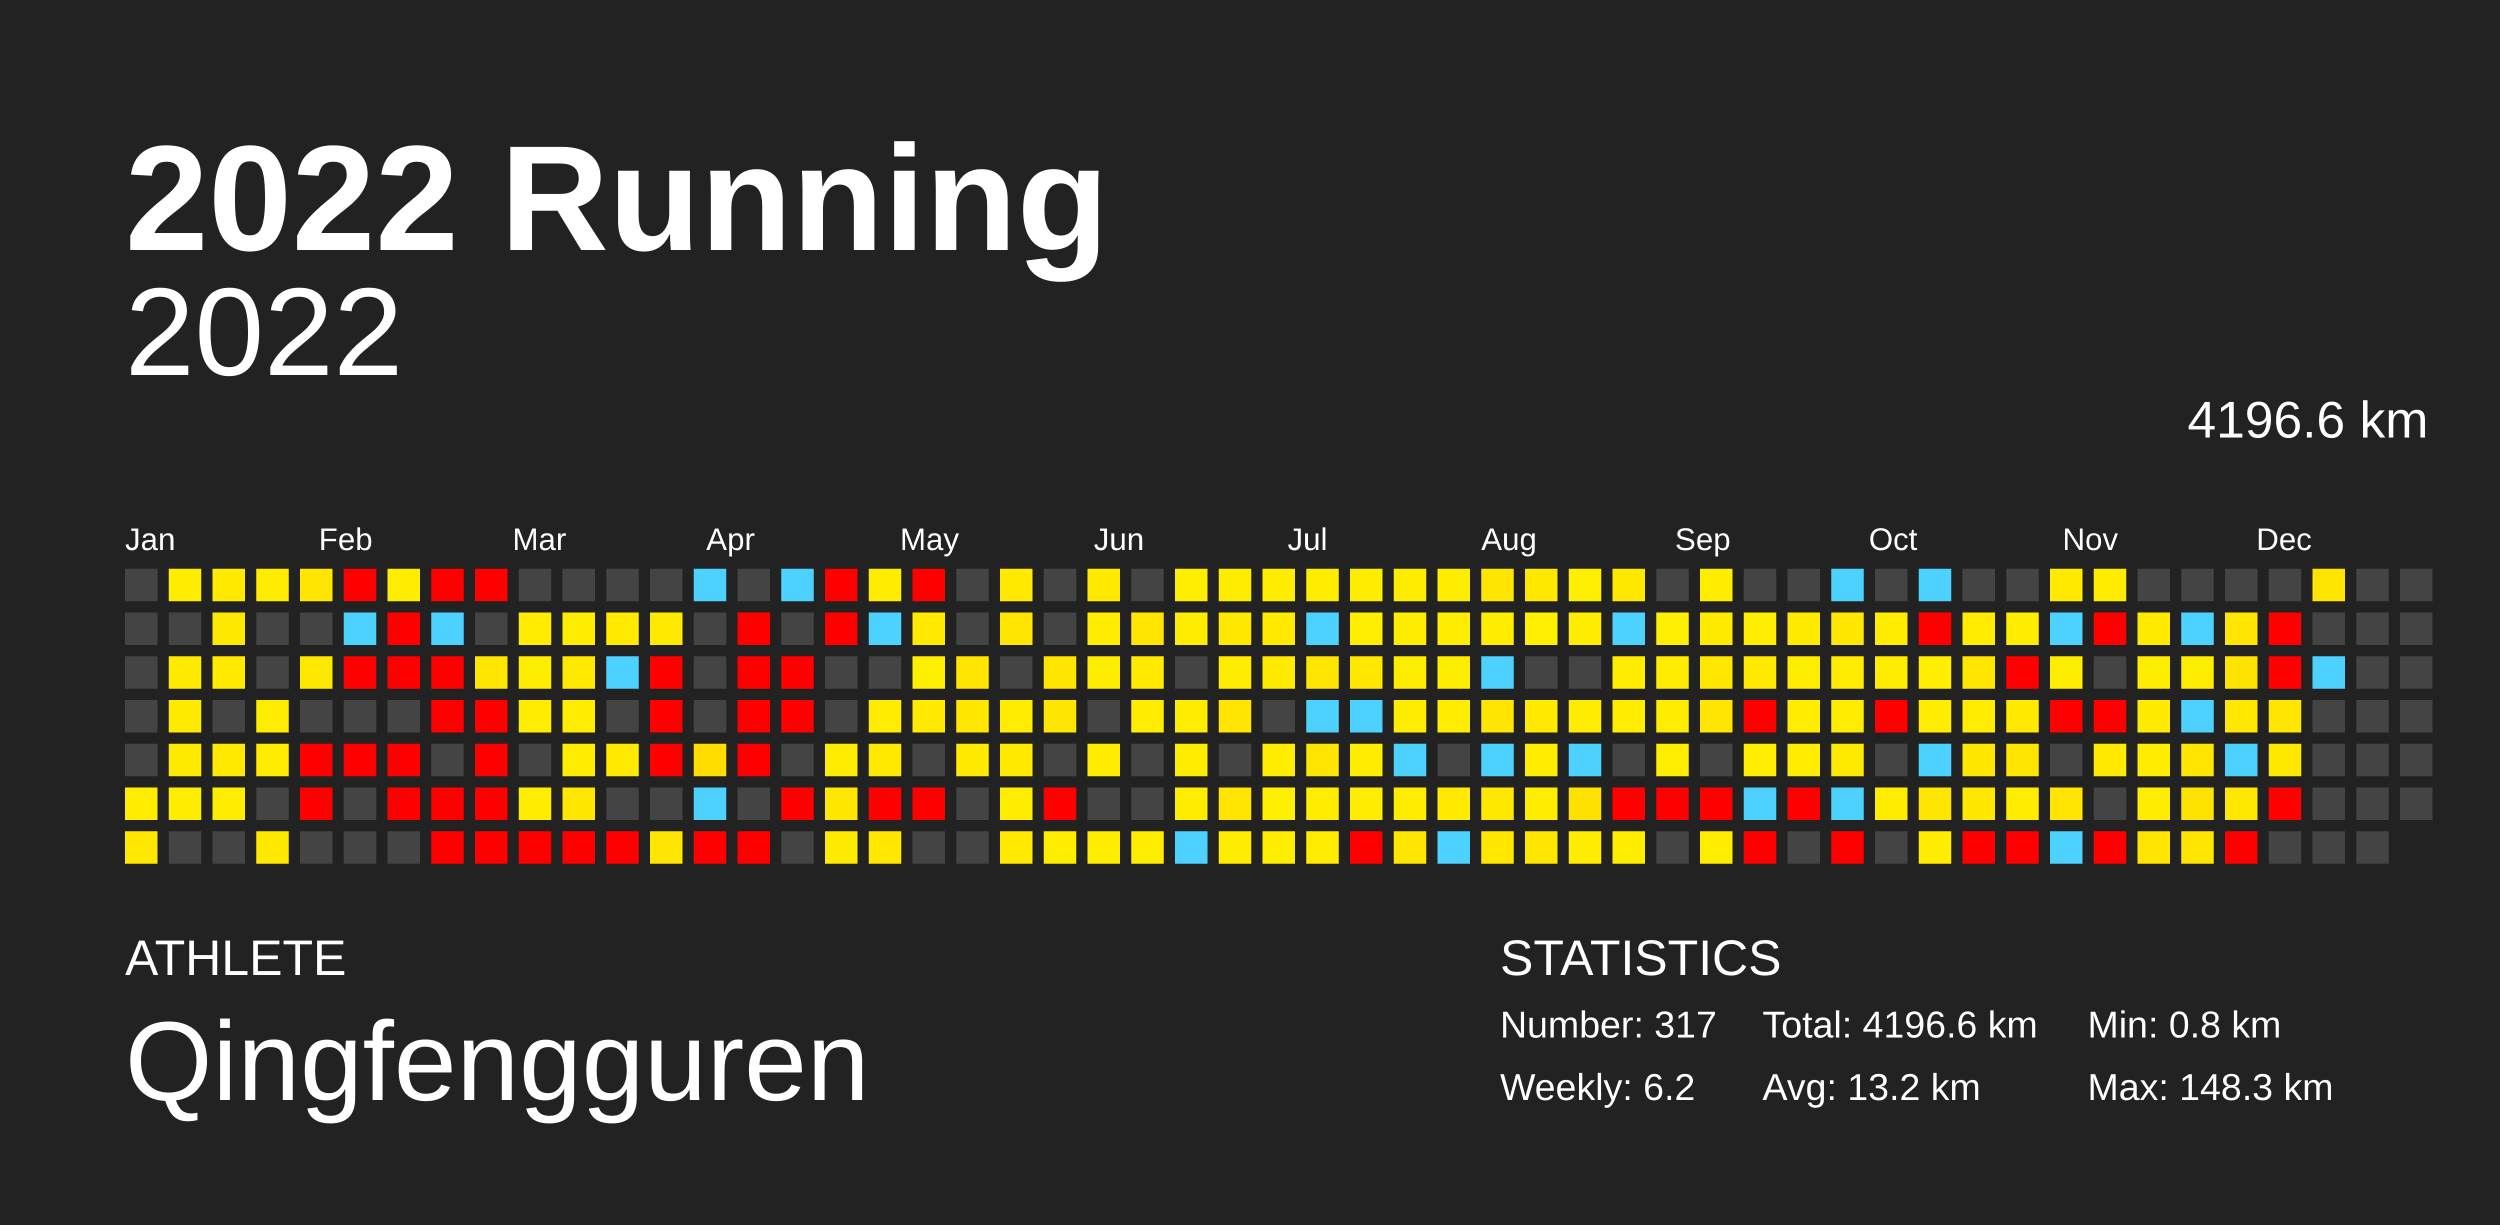
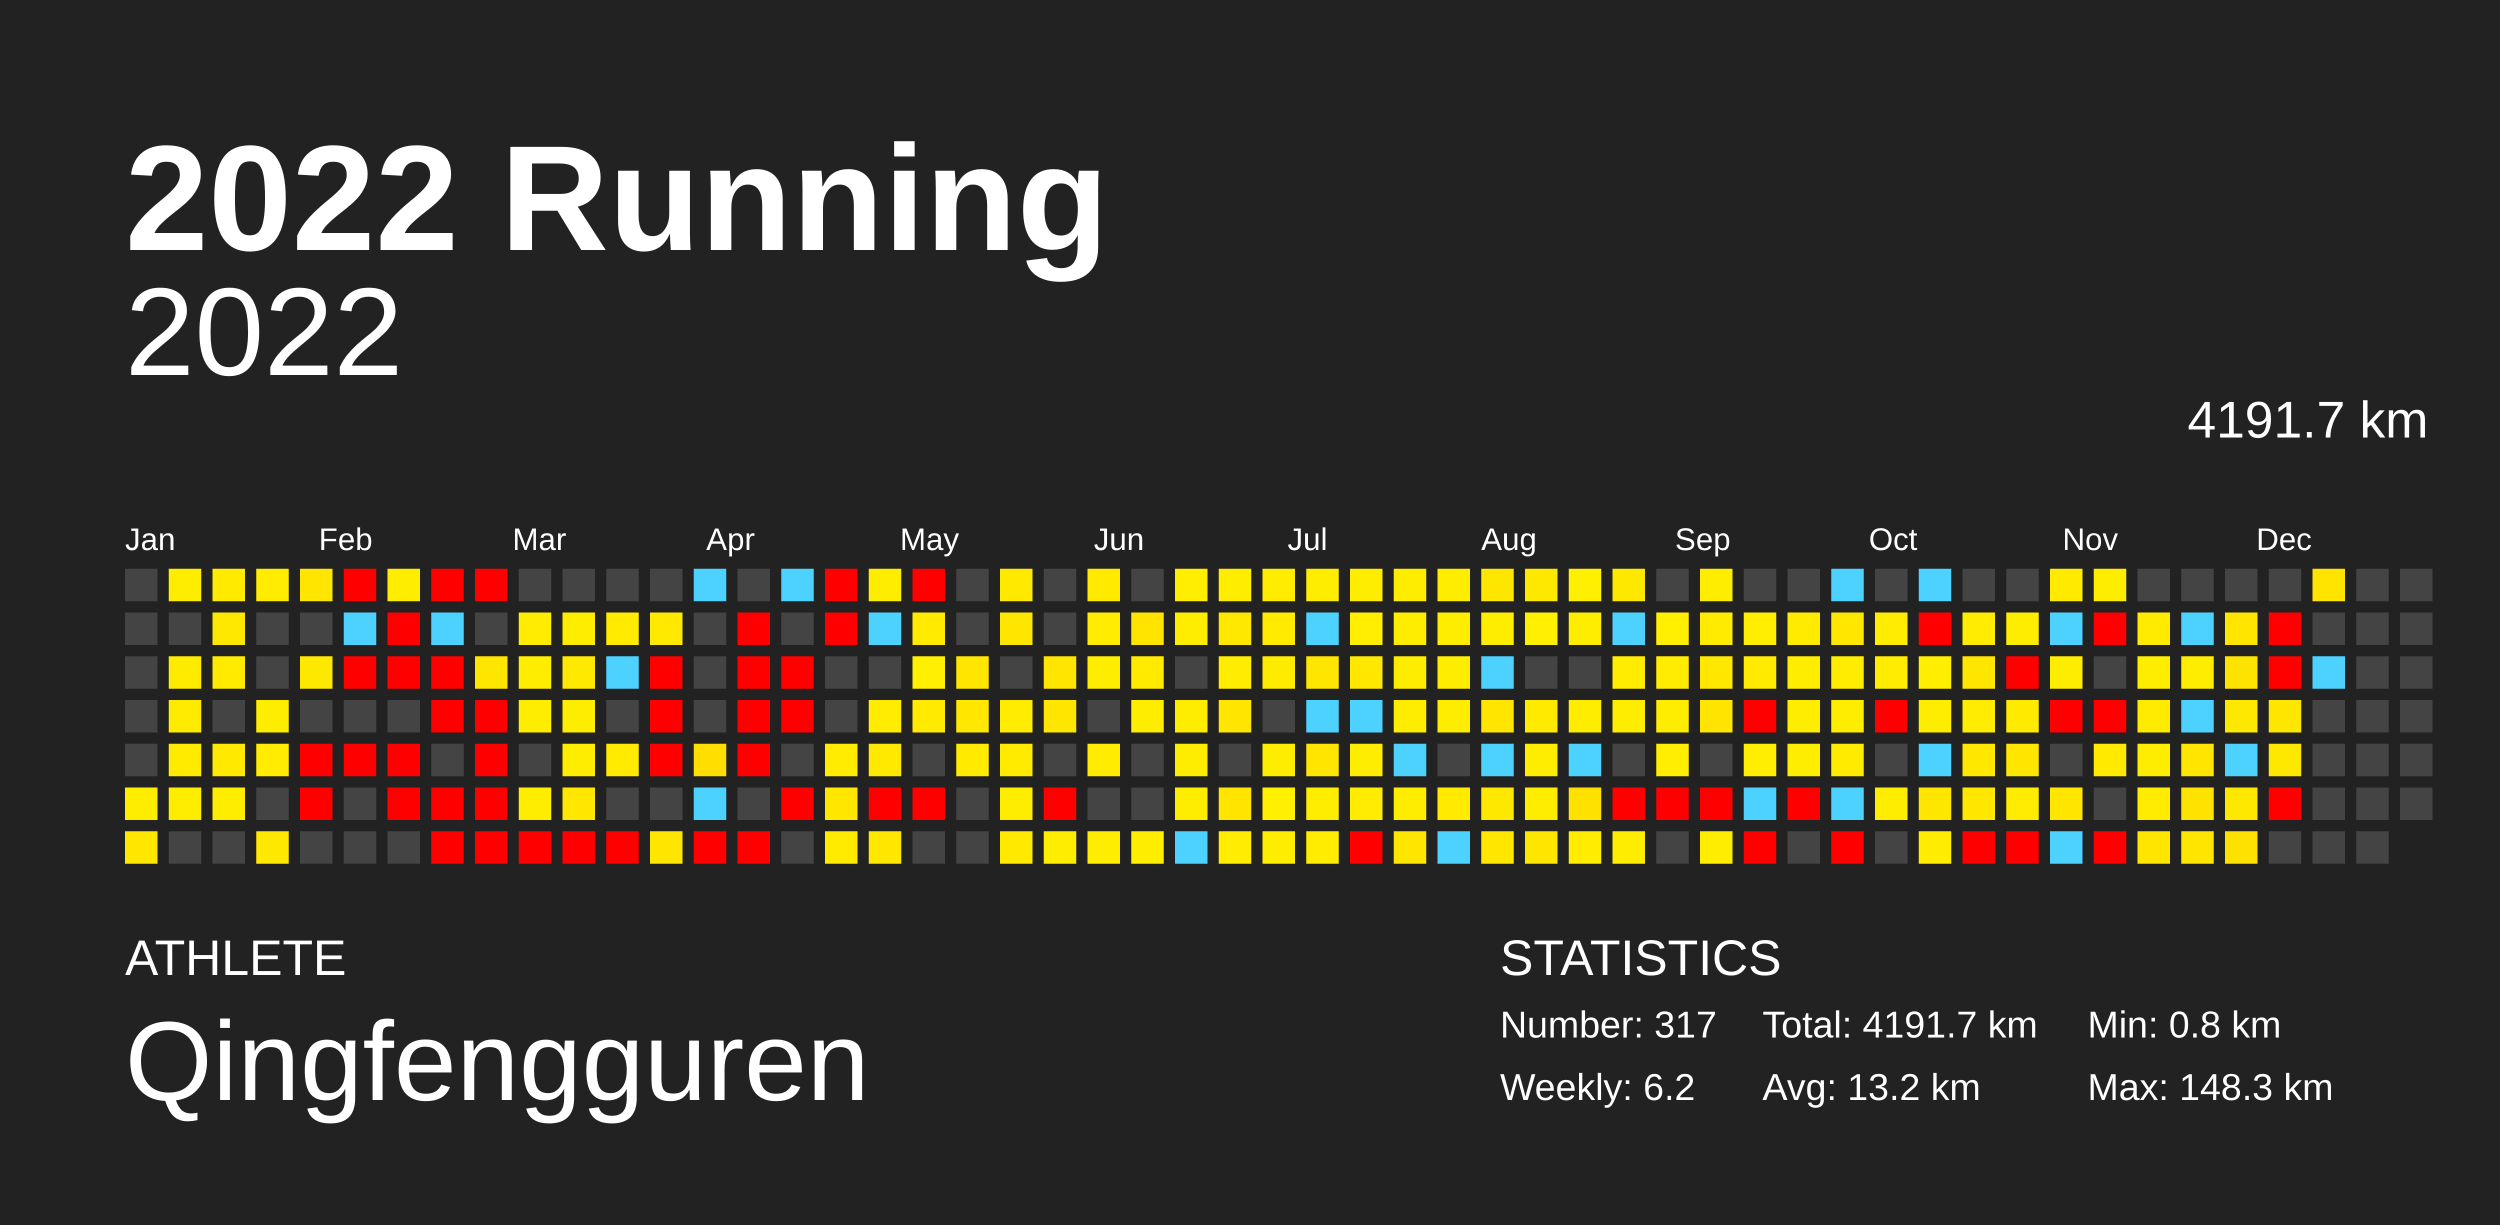
<svg xmlns="http://www.w3.org/2000/svg" baseProfile="full" height="98mm" version="1.1" viewBox="0,0,200,98" width="200mm">
  <defs />
  <rect fill="#222222" height="98" width="200" x="0" y="0" />
  <text fill="#FFFFFF" style="font-size:12px; font-family:Arial; font-weight:bold;" x="10" y="20">2022 Running</text>
  <text fill="#FFFFFF" style="font-size:4px; font-family:Arial" x="10" y="78">ATHLETE</text>
  <text fill="#FFFFFF" style="font-size:9px; font-family:Arial" x="10" y="88">Qingfengguren</text>
  <text fill="#FFFFFF" style="font-size:4px; font-family:Arial" x="120" y="78">STATISTICS</text>
  <text fill="#FFFFFF" style="font-size:3px; font-family:Arial" x="120" y="83">Number: 317</text>
  <text fill="#FFFFFF" style="font-size:3px; font-family:Arial" x="120" y="88">Weekly: 6.2</text>
-   <text fill="#FFFFFF" style="font-size:3px; font-family:Arial" x="141" y="83">Total: 4196.6 km</text>
+   <text fill="#FFFFFF" style="font-size:3px; font-family:Arial" x="141" y="83">Total: 4191.7 km</text>
  <text fill="#FFFFFF" style="font-size:3px; font-family:Arial" x="141" y="88">Avg: 13.2 km</text>
  <text fill="#FFFFFF" style="font-size:3px; font-family:Arial" x="167" y="83">Min: 0.8 km</text>
  <text fill="#FFFFFF" style="font-size:3px; font-family:Arial" x="167" y="88">Max: 148.3 km</text>
  <text alignment-baseline="hanging" fill="#FFFFFF" style="font-size:10.0px; font-family:Arial;" x="10" y="30">2022</text>
-   <text alignment-baseline="hanging" fill="#FFFFFF" style="font-size:4.125px; font-family:Arial;" x="175" y="35">4196.6 km</text>
+   <text alignment-baseline="hanging" fill="#FFFFFF" style="font-size:4.125px; font-family:Arial;" x="175" y="35">4191.7 km</text>
  <text fill="#FFFFFF" style="font-size:2.5px; font-family:Arial" x="10.0" y="44">Jan</text>
  <text fill="#FFFFFF" style="font-size:2.5px; font-family:Arial" x="25.5" y="44">Feb</text>
  <text fill="#FFFFFF" style="font-size:2.5px; font-family:Arial" x="41.0" y="44">Mar</text>
  <text fill="#FFFFFF" style="font-size:2.5px; font-family:Arial" x="56.5" y="44">Apr</text>
  <text fill="#FFFFFF" style="font-size:2.5px; font-family:Arial" x="72.0" y="44">May</text>
  <text fill="#FFFFFF" style="font-size:2.5px; font-family:Arial" x="87.5" y="44">Jun</text>
  <text fill="#FFFFFF" style="font-size:2.5px; font-family:Arial" x="103.0" y="44">Jul</text>
  <text fill="#FFFFFF" style="font-size:2.5px; font-family:Arial" x="118.5" y="44">Aug</text>
  <text fill="#FFFFFF" style="font-size:2.5px; font-family:Arial" x="134.0" y="44">Sep</text>
  <text fill="#FFFFFF" style="font-size:2.5px; font-family:Arial" x="149.5" y="44">Oct</text>
  <text fill="#FFFFFF" style="font-size:2.5px; font-family:Arial" x="165.0" y="44">Nov</text>
  <text fill="#FFFFFF" style="font-size:2.5px; font-family:Arial" x="180.5" y="44">Dec</text>
  <rect fill="#444444" height="2.6" width="2.6" x="10.0" y="45.5" />
  <rect fill="#444444" height="2.6" width="2.6" x="10.0" y="49.0" />
  <rect fill="#444444" height="2.6" width="2.6" x="10.0" y="52.5" />
  <rect fill="#444444" height="2.6" width="2.6" x="10.0" y="56.0" />
  <rect fill="#444444" height="2.6" width="2.6" x="10.0" y="59.5" />
  <rect fill="#ffed00" height="2.6" width="2.6" x="10.0" y="63.0" />
  <rect fill="#ffe700" height="2.6" width="2.6" x="10.0" y="66.5" />
  <rect fill="#ffed00" height="2.6" width="2.6" x="13.5" y="45.5" />
  <rect fill="#444444" height="2.6" width="2.6" x="13.5" y="49.0" />
  <rect fill="#ffeb00" height="2.6" width="2.6" x="13.5" y="52.5" />
  <rect fill="#ffeb00" height="2.6" width="2.6" x="13.5" y="56.0" />
  <rect fill="#ffeb00" height="2.6" width="2.6" x="13.5" y="59.5" />
  <rect fill="#ffed00" height="2.6" width="2.6" x="13.5" y="63.0" />
  <rect fill="#444444" height="2.6" width="2.6" x="13.5" y="66.5" />
  <rect fill="#ffea00" height="2.6" width="2.6" x="17.0" y="45.5" />
  <rect fill="#ffe800" height="2.6" width="2.6" x="17.0" y="49.0" />
  <rect fill="#ffea00" height="2.6" width="2.6" x="17.0" y="52.5" />
  <rect fill="#444444" height="2.6" width="2.6" x="17.0" y="56.0" />
  <rect fill="#ffe900" height="2.6" width="2.6" x="17.0" y="59.5" />
  <rect fill="#ffed00" height="2.6" width="2.6" x="17.0" y="63.0" />
  <rect fill="#444444" height="2.6" width="2.6" x="17.0" y="66.5" />
  <rect fill="#ffec00" height="2.6" width="2.6" x="20.5" y="45.5" />
  <rect fill="#444444" height="2.6" width="2.6" x="20.5" y="49.0" />
  <rect fill="#444444" height="2.6" width="2.6" x="20.5" y="52.5" />
  <rect fill="#ffed00" height="2.6" width="2.6" x="20.5" y="56.0" />
  <rect fill="#ffec00" height="2.6" width="2.6" x="20.5" y="59.5" />
  <rect fill="#444444" height="2.6" width="2.6" x="20.5" y="63.0" />
  <rect fill="#ffe800" height="2.6" width="2.6" x="20.5" y="66.5" />
  <rect fill="#ffe500" height="2.6" width="2.6" x="24.0" y="45.5" />
  <rect fill="#444444" height="2.6" width="2.6" x="24.0" y="49.0" />
  <rect fill="#ffe800" height="2.6" width="2.6" x="24.0" y="52.5" />
  <rect fill="#444444" height="2.6" width="2.6" x="24.0" y="56.0" />
  <rect fill="red" height="2.6" width="2.6" x="24.0" y="59.5" />
  <rect fill="red" height="2.6" width="2.6" x="24.0" y="63.0" />
  <rect fill="#444444" height="2.6" width="2.6" x="24.0" y="66.5" />
  <rect fill="red" height="2.6" width="2.6" x="27.5" y="45.5" />
  <rect fill="#4dd2ff" height="2.6" width="2.6" x="27.5" y="49.0" />
  <rect fill="red" height="2.6" width="2.6" x="27.5" y="52.5" />
  <rect fill="#444444" height="2.6" width="2.6" x="27.5" y="56.0" />
  <rect fill="red" height="2.6" width="2.6" x="27.5" y="59.5" />
  <rect fill="#444444" height="2.6" width="2.6" x="27.5" y="63.0" />
  <rect fill="#444444" height="2.6" width="2.6" x="27.5" y="66.5" />
  <rect fill="#ffed00" height="2.6" width="2.6" x="31.0" y="45.5" />
  <rect fill="red" height="2.6" width="2.6" x="31.0" y="49.0" />
  <rect fill="red" height="2.6" width="2.6" x="31.0" y="52.5" />
  <rect fill="#444444" height="2.6" width="2.6" x="31.0" y="56.0" />
  <rect fill="red" height="2.6" width="2.6" x="31.0" y="59.5" />
  <rect fill="red" height="2.6" width="2.6" x="31.0" y="63.0" />
  <rect fill="#444444" height="2.6" width="2.6" x="31.0" y="66.5" />
  <rect fill="red" height="2.6" width="2.6" x="34.5" y="45.5" />
  <rect fill="#4dd2ff" height="2.6" width="2.6" x="34.5" y="49.0" />
  <rect fill="red" height="2.6" width="2.6" x="34.5" y="52.5" />
  <rect fill="red" height="2.6" width="2.6" x="34.5" y="56.0" />
  <rect fill="#444444" height="2.6" width="2.6" x="34.5" y="59.5" />
  <rect fill="red" height="2.6" width="2.6" x="34.5" y="63.0" />
  <rect fill="red" height="2.6" width="2.6" x="34.5" y="66.5" />
  <rect fill="red" height="2.6" width="2.6" x="38.0" y="45.5" />
  <rect fill="#444444" height="2.6" width="2.6" x="38.0" y="49.0" />
  <rect fill="#ffe600" height="2.6" width="2.6" x="38.0" y="52.5" />
  <rect fill="red" height="2.6" width="2.6" x="38.0" y="56.0" />
  <rect fill="red" height="2.6" width="2.6" x="38.0" y="59.5" />
  <rect fill="red" height="2.6" width="2.6" x="38.0" y="63.0" />
  <rect fill="red" height="2.6" width="2.6" x="38.0" y="66.5" />
  <rect fill="#444444" height="2.6" width="2.6" x="41.5" y="45.5" />
  <rect fill="#ffec00" height="2.6" width="2.6" x="41.5" y="49.0" />
  <rect fill="#ffed00" height="2.6" width="2.6" x="41.5" y="52.5" />
  <rect fill="#ffed00" height="2.6" width="2.6" x="41.5" y="56.0" />
  <rect fill="#444444" height="2.6" width="2.6" x="41.5" y="59.5" />
  <rect fill="#ffed00" height="2.6" width="2.6" x="41.5" y="63.0" />
  <rect fill="red" height="2.6" width="2.6" x="41.5" y="66.5" />
  <rect fill="#444444" height="2.6" width="2.6" x="45.0" y="45.5" />
  <rect fill="#ffed00" height="2.6" width="2.6" x="45.0" y="49.0" />
  <rect fill="#ffe900" height="2.6" width="2.6" x="45.0" y="52.5" />
  <rect fill="#ffed00" height="2.6" width="2.6" x="45.0" y="56.0" />
  <rect fill="#ffed00" height="2.6" width="2.6" x="45.0" y="59.5" />
  <rect fill="#ffe700" height="2.6" width="2.6" x="45.0" y="63.0" />
  <rect fill="red" height="2.6" width="2.6" x="45.0" y="66.5" />
  <rect fill="#444444" height="2.6" width="2.6" x="48.5" y="45.5" />
  <rect fill="#ffea00" height="2.6" width="2.6" x="48.5" y="49.0" />
  <rect fill="#4dd2ff" height="2.6" width="2.6" x="48.5" y="52.5" />
  <rect fill="#444444" height="2.6" width="2.6" x="48.5" y="56.0" />
  <rect fill="#ffea00" height="2.6" width="2.6" x="48.5" y="59.5" />
  <rect fill="#444444" height="2.6" width="2.6" x="48.5" y="63.0" />
  <rect fill="red" height="2.6" width="2.6" x="48.5" y="66.5" />
  <rect fill="#444444" height="2.6" width="2.6" x="52.0" y="45.5" />
  <rect fill="#ffe900" height="2.6" width="2.6" x="52.0" y="49.0" />
  <rect fill="red" height="2.6" width="2.6" x="52.0" y="52.5" />
  <rect fill="red" height="2.6" width="2.6" x="52.0" y="56.0" />
  <rect fill="red" height="2.6" width="2.6" x="52.0" y="59.5" />
  <rect fill="#444444" height="2.6" width="2.6" x="52.0" y="63.0" />
  <rect fill="#ffe600" height="2.6" width="2.6" x="52.0" y="66.5" />
  <rect fill="#4dd2ff" height="2.6" width="2.6" x="55.5" y="45.5" />
  <rect fill="#444444" height="2.6" width="2.6" x="55.5" y="49.0" />
  <rect fill="#444444" height="2.6" width="2.6" x="55.5" y="52.5" />
  <rect fill="#444444" height="2.6" width="2.6" x="55.5" y="56.0" />
  <rect fill="#ffde00" height="2.6" width="2.6" x="55.5" y="59.5" />
  <rect fill="#4dd2ff" height="2.6" width="2.6" x="55.5" y="63.0" />
  <rect fill="red" height="2.6" width="2.6" x="55.5" y="66.5" />
  <rect fill="#444444" height="2.6" width="2.6" x="59.0" y="45.5" />
  <rect fill="red" height="2.6" width="2.6" x="59.0" y="49.0" />
  <rect fill="red" height="2.6" width="2.6" x="59.0" y="52.5" />
  <rect fill="red" height="2.6" width="2.6" x="59.0" y="56.0" />
  <rect fill="red" height="2.6" width="2.6" x="59.0" y="59.5" />
  <rect fill="#444444" height="2.6" width="2.6" x="59.0" y="63.0" />
  <rect fill="red" height="2.6" width="2.6" x="59.0" y="66.5" />
  <rect fill="#4dd2ff" height="2.6" width="2.6" x="62.5" y="45.5" />
  <rect fill="#444444" height="2.6" width="2.6" x="62.5" y="49.0" />
  <rect fill="red" height="2.6" width="2.6" x="62.5" y="52.5" />
  <rect fill="red" height="2.6" width="2.6" x="62.5" y="56.0" />
  <rect fill="#444444" height="2.6" width="2.6" x="62.5" y="59.5" />
  <rect fill="red" height="2.6" width="2.6" x="62.5" y="63.0" />
  <rect fill="#444444" height="2.6" width="2.6" x="62.5" y="66.5" />
  <rect fill="red" height="2.6" width="2.6" x="66.0" y="45.5" />
  <rect fill="red" height="2.6" width="2.6" x="66.0" y="49.0" />
  <rect fill="#444444" height="2.6" width="2.6" x="66.0" y="52.5" />
  <rect fill="#444444" height="2.6" width="2.6" x="66.0" y="56.0" />
  <rect fill="#ffec00" height="2.6" width="2.6" x="66.0" y="59.5" />
  <rect fill="#ffe700" height="2.6" width="2.6" x="66.0" y="63.0" />
  <rect fill="#ffeb00" height="2.6" width="2.6" x="66.0" y="66.5" />
  <rect fill="#ffed00" height="2.6" width="2.6" x="69.5" y="45.5" />
  <rect fill="#4dd2ff" height="2.6" width="2.6" x="69.5" y="49.0" />
  <rect fill="#444444" height="2.6" width="2.6" x="69.5" y="52.5" />
  <rect fill="#ffec00" height="2.6" width="2.6" x="69.5" y="56.0" />
  <rect fill="#ffe900" height="2.6" width="2.6" x="69.5" y="59.5" />
  <rect fill="red" height="2.6" width="2.6" x="69.5" y="63.0" />
  <rect fill="#ffe700" height="2.6" width="2.6" x="69.5" y="66.5" />
  <rect fill="red" height="2.6" width="2.6" x="73.0" y="45.5" />
  <rect fill="#ffea00" height="2.6" width="2.6" x="73.0" y="49.0" />
  <rect fill="#ffef00" height="2.6" width="2.6" x="73.0" y="52.5" />
  <rect fill="#ffea00" height="2.6" width="2.6" x="73.0" y="56.0" />
  <rect fill="#444444" height="2.6" width="2.6" x="73.0" y="59.5" />
  <rect fill="red" height="2.6" width="2.6" x="73.0" y="63.0" />
  <rect fill="#444444" height="2.6" width="2.6" x="73.0" y="66.5" />
  <rect fill="#444444" height="2.6" width="2.6" x="76.5" y="45.5" />
  <rect fill="#444444" height="2.6" width="2.6" x="76.5" y="49.0" />
  <rect fill="#ffe500" height="2.6" width="2.6" x="76.5" y="52.5" />
  <rect fill="#ffe700" height="2.6" width="2.6" x="76.5" y="56.0" />
  <rect fill="#ffea00" height="2.6" width="2.6" x="76.5" y="59.5" />
  <rect fill="#444444" height="2.6" width="2.6" x="76.5" y="63.0" />
  <rect fill="#444444" height="2.6" width="2.6" x="76.5" y="66.5" />
  <rect fill="#ffe900" height="2.6" width="2.6" x="80.0" y="45.5" />
  <rect fill="#ffe600" height="2.6" width="2.6" x="80.0" y="49.0" />
  <rect fill="#444444" height="2.6" width="2.6" x="80.0" y="52.5" />
  <rect fill="#ffec00" height="2.6" width="2.6" x="80.0" y="56.0" />
  <rect fill="#ffea00" height="2.6" width="2.6" x="80.0" y="59.5" />
  <rect fill="#ffed00" height="2.6" width="2.6" x="80.0" y="63.0" />
  <rect fill="#ffe900" height="2.6" width="2.6" x="80.0" y="66.5" />
  <rect fill="#444444" height="2.6" width="2.6" x="83.5" y="45.5" />
  <rect fill="#444444" height="2.6" width="2.6" x="83.5" y="49.0" />
  <rect fill="#ffe500" height="2.6" width="2.6" x="83.5" y="52.5" />
  <rect fill="#ffe600" height="2.6" width="2.6" x="83.5" y="56.0" />
  <rect fill="#444444" height="2.6" width="2.6" x="83.5" y="59.5" />
  <rect fill="red" height="2.6" width="2.6" x="83.5" y="63.0" />
  <rect fill="#ffed00" height="2.6" width="2.6" x="83.5" y="66.5" />
  <rect fill="#ffea00" height="2.6" width="2.6" x="87.0" y="45.5" />
  <rect fill="#ffec00" height="2.6" width="2.6" x="87.0" y="49.0" />
  <rect fill="#ffed00" height="2.6" width="2.6" x="87.0" y="52.5" />
  <rect fill="#444444" height="2.6" width="2.6" x="87.0" y="56.0" />
  <rect fill="#ffec00" height="2.6" width="2.6" x="87.0" y="59.5" />
  <rect fill="#444444" height="2.6" width="2.6" x="87.0" y="63.0" />
  <rect fill="#ffed00" height="2.6" width="2.6" x="87.0" y="66.5" />
  <rect fill="#444444" height="2.6" width="2.6" x="90.5" y="45.5" />
  <rect fill="#ffe400" height="2.6" width="2.6" x="90.5" y="49.0" />
  <rect fill="#ffea00" height="2.6" width="2.6" x="90.5" y="52.5" />
  <rect fill="#ffed00" height="2.6" width="2.6" x="90.5" y="56.0" />
  <rect fill="#444444" height="2.6" width="2.6" x="90.5" y="59.5" />
  <rect fill="#444444" height="2.6" width="2.6" x="90.5" y="63.0" />
  <rect fill="#ffed00" height="2.6" width="2.6" x="90.5" y="66.5" />
  <rect fill="#ffee00" height="2.6" width="2.6" x="94.0" y="45.5" />
  <rect fill="#ffed00" height="2.6" width="2.6" x="94.0" y="49.0" />
  <rect fill="#444444" height="2.6" width="2.6" x="94.0" y="52.5" />
  <rect fill="#ffed00" height="2.6" width="2.6" x="94.0" y="56.0" />
  <rect fill="#ffed00" height="2.6" width="2.6" x="94.0" y="59.5" />
  <rect fill="#ffed00" height="2.6" width="2.6" x="94.0" y="63.0" />
  <rect fill="#4dd2ff" height="2.6" width="2.6" x="94.0" y="66.5" />
  <rect fill="#ffed00" height="2.6" width="2.6" x="97.5" y="45.5" />
  <rect fill="#ffe800" height="2.6" width="2.6" x="97.5" y="49.0" />
  <rect fill="#ffec00" height="2.6" width="2.6" x="97.5" y="52.5" />
  <rect fill="#ffe500" height="2.6" width="2.6" x="97.5" y="56.0" />
  <rect fill="#444444" height="2.6" width="2.6" x="97.5" y="59.5" />
  <rect fill="#ffe400" height="2.6" width="2.6" x="97.5" y="63.0" />
  <rect fill="#ffec00" height="2.6" width="2.6" x="97.5" y="66.5" />
  <rect fill="#ffec00" height="2.6" width="2.6" x="101.0" y="45.5" />
  <rect fill="#ffea00" height="2.6" width="2.6" x="101.0" y="49.0" />
  <rect fill="#ffeb00" height="2.6" width="2.6" x="101.0" y="52.5" />
  <rect fill="#444444" height="2.6" width="2.6" x="101.0" y="56.0" />
  <rect fill="#ffed00" height="2.6" width="2.6" x="101.0" y="59.5" />
  <rect fill="#ffef00" height="2.6" width="2.6" x="101.0" y="63.0" />
  <rect fill="#ffed00" height="2.6" width="2.6" x="101.0" y="66.5" />
  <rect fill="#ffed00" height="2.6" width="2.6" x="104.5" y="45.5" />
  <rect fill="#4dd2ff" height="2.6" width="2.6" x="104.5" y="49.0" />
  <rect fill="#ffe600" height="2.6" width="2.6" x="104.5" y="52.5" />
  <rect fill="#4dd2ff" height="2.6" width="2.6" x="104.5" y="56.0" />
  <rect fill="#ffe500" height="2.6" width="2.6" x="104.5" y="59.5" />
  <rect fill="#ffed00" height="2.6" width="2.6" x="104.5" y="63.0" />
  <rect fill="#ffec00" height="2.6" width="2.6" x="104.5" y="66.5" />
  <rect fill="#ffed00" height="2.6" width="2.6" x="108.0" y="45.5" />
  <rect fill="#ffee00" height="2.6" width="2.6" x="108.0" y="49.0" />
  <rect fill="#ffe700" height="2.6" width="2.6" x="108.0" y="52.5" />
  <rect fill="#4dd2ff" height="2.6" width="2.6" x="108.0" y="56.0" />
  <rect fill="#ffed00" height="2.6" width="2.6" x="108.0" y="59.5" />
  <rect fill="#ffec00" height="2.6" width="2.6" x="108.0" y="63.0" />
  <rect fill="red" height="2.6" width="2.6" x="108.0" y="66.5" />
  <rect fill="#ffed00" height="2.6" width="2.6" x="111.5" y="45.5" />
  <rect fill="#ffed00" height="2.6" width="2.6" x="111.5" y="49.0" />
  <rect fill="#ffed00" height="2.6" width="2.6" x="111.5" y="52.5" />
  <rect fill="#ffed00" height="2.6" width="2.6" x="111.5" y="56.0" />
  <rect fill="#4dd2ff" height="2.6" width="2.6" x="111.5" y="59.5" />
  <rect fill="#ffed00" height="2.6" width="2.6" x="111.5" y="63.0" />
  <rect fill="#ffe600" height="2.6" width="2.6" x="111.5" y="66.5" />
  <rect fill="#ffed00" height="2.6" width="2.6" x="115.0" y="45.5" />
  <rect fill="#ffed00" height="2.6" width="2.6" x="115.0" y="49.0" />
  <rect fill="#ffed00" height="2.6" width="2.6" x="115.0" y="52.5" />
  <rect fill="#ffed00" height="2.6" width="2.6" x="115.0" y="56.0" />
  <rect fill="#444444" height="2.6" width="2.6" x="115.0" y="59.5" />
  <rect fill="#ffea00" height="2.6" width="2.6" x="115.0" y="63.0" />
  <rect fill="#4dd2ff" height="2.6" width="2.6" x="115.0" y="66.5" />
  <rect fill="#ffe600" height="2.6" width="2.6" x="118.5" y="45.5" />
  <rect fill="#ffed00" height="2.6" width="2.6" x="118.5" y="49.0" />
  <rect fill="#4dd2ff" height="2.6" width="2.6" x="118.5" y="52.5" />
  <rect fill="#ffe500" height="2.6" width="2.6" x="118.5" y="56.0" />
  <rect fill="#4dd2ff" height="2.6" width="2.6" x="118.5" y="59.5" />
  <rect fill="#ffe800" height="2.6" width="2.6" x="118.5" y="63.0" />
  <rect fill="#ffe700" height="2.6" width="2.6" x="118.5" y="66.5" />
  <rect fill="#ffe800" height="2.6" width="2.6" x="122.0" y="45.5" />
  <rect fill="#ffef00" height="2.6" width="2.6" x="122.0" y="49.0" />
  <rect fill="#444444" height="2.6" width="2.6" x="122.0" y="52.5" />
  <rect fill="#ffea00" height="2.6" width="2.6" x="122.0" y="56.0" />
  <rect fill="#ffed00" height="2.6" width="2.6" x="122.0" y="59.5" />
  <rect fill="#ffed00" height="2.6" width="2.6" x="122.0" y="63.0" />
  <rect fill="#ffe600" height="2.6" width="2.6" x="122.0" y="66.5" />
  <rect fill="#ffef00" height="2.6" width="2.6" x="125.5" y="45.5" />
  <rect fill="#ffed00" height="2.6" width="2.6" x="125.5" y="49.0" />
  <rect fill="#444444" height="2.6" width="2.6" x="125.5" y="52.5" />
  <rect fill="#ffed00" height="2.6" width="2.6" x="125.5" y="56.0" />
  <rect fill="#4dd2ff" height="2.6" width="2.6" x="125.5" y="59.5" />
  <rect fill="#ffe100" height="2.6" width="2.6" x="125.5" y="63.0" />
  <rect fill="#ffec00" height="2.6" width="2.6" x="125.5" y="66.5" />
  <rect fill="#ffe800" height="2.6" width="2.6" x="129.0" y="45.5" />
  <rect fill="#4dd2ff" height="2.6" width="2.6" x="129.0" y="49.0" />
  <rect fill="#ffec00" height="2.6" width="2.6" x="129.0" y="52.5" />
  <rect fill="#ffed00" height="2.6" width="2.6" x="129.0" y="56.0" />
  <rect fill="#444444" height="2.6" width="2.6" x="129.0" y="59.5" />
  <rect fill="red" height="2.6" width="2.6" x="129.0" y="63.0" />
  <rect fill="#ffed00" height="2.6" width="2.6" x="129.0" y="66.5" />
  <rect fill="#444444" height="2.6" width="2.6" x="132.5" y="45.5" />
  <rect fill="#ffef00" height="2.6" width="2.6" x="132.5" y="49.0" />
  <rect fill="#ffec00" height="2.6" width="2.6" x="132.5" y="52.5" />
  <rect fill="#ffed00" height="2.6" width="2.6" x="132.5" y="56.0" />
  <rect fill="#ffee00" height="2.6" width="2.6" x="132.5" y="59.5" />
  <rect fill="red" height="2.6" width="2.6" x="132.5" y="63.0" />
  <rect fill="#444444" height="2.6" width="2.6" x="132.5" y="66.5" />
  <rect fill="#ffed00" height="2.6" width="2.6" x="136.0" y="45.5" />
  <rect fill="#ffeb00" height="2.6" width="2.6" x="136.0" y="49.0" />
  <rect fill="#ffe700" height="2.6" width="2.6" x="136.0" y="52.5" />
  <rect fill="#ffe400" height="2.6" width="2.6" x="136.0" y="56.0" />
  <rect fill="#444444" height="2.6" width="2.6" x="136.0" y="59.5" />
  <rect fill="red" height="2.6" width="2.6" x="136.0" y="63.0" />
  <rect fill="#ffed00" height="2.6" width="2.6" x="136.0" y="66.5" />
  <rect fill="#444444" height="2.6" width="2.6" x="139.5" y="45.5" />
  <rect fill="#ffee00" height="2.6" width="2.6" x="139.5" y="49.0" />
  <rect fill="#ffea00" height="2.6" width="2.6" x="139.5" y="52.5" />
  <rect fill="red" height="2.6" width="2.6" x="139.5" y="56.0" />
  <rect fill="#ffee00" height="2.6" width="2.6" x="139.5" y="59.5" />
  <rect fill="#4dd2ff" height="2.6" width="2.6" x="139.5" y="63.0" />
  <rect fill="red" height="2.6" width="2.6" x="139.5" y="66.5" />
  <rect fill="#444444" height="2.6" width="2.6" x="143.0" y="45.5" />
  <rect fill="#ffeb00" height="2.6" width="2.6" x="143.0" y="49.0" />
  <rect fill="#ffed00" height="2.6" width="2.6" x="143.0" y="52.5" />
  <rect fill="#ffed00" height="2.6" width="2.6" x="143.0" y="56.0" />
  <rect fill="#ffed00" height="2.6" width="2.6" x="143.0" y="59.5" />
  <rect fill="red" height="2.6" width="2.6" x="143.0" y="63.0" />
  <rect fill="#444444" height="2.6" width="2.6" x="143.0" y="66.5" />
  <rect fill="#4dd2ff" height="2.6" width="2.6" x="146.5" y="45.5" />
  <rect fill="#ffe700" height="2.6" width="2.6" x="146.5" y="49.0" />
  <rect fill="#ffec00" height="2.6" width="2.6" x="146.5" y="52.5" />
  <rect fill="#ffed00" height="2.6" width="2.6" x="146.5" y="56.0" />
  <rect fill="#ffeb00" height="2.6" width="2.6" x="146.5" y="59.5" />
  <rect fill="#4dd2ff" height="2.6" width="2.6" x="146.5" y="63.0" />
  <rect fill="red" height="2.6" width="2.6" x="146.5" y="66.5" />
  <rect fill="#444444" height="2.6" width="2.6" x="150.0" y="45.5" />
  <rect fill="#ffec00" height="2.6" width="2.6" x="150.0" y="49.0" />
  <rect fill="#ffec00" height="2.6" width="2.6" x="150.0" y="52.5" />
  <rect fill="red" height="2.6" width="2.6" x="150.0" y="56.0" />
  <rect fill="#444444" height="2.6" width="2.6" x="150.0" y="59.5" />
  <rect fill="#ffed00" height="2.6" width="2.6" x="150.0" y="63.0" />
  <rect fill="#444444" height="2.6" width="2.6" x="150.0" y="66.5" />
  <rect fill="#4dd2ff" height="2.6" width="2.6" x="153.5" y="45.5" />
  <rect fill="red" height="2.6" width="2.6" x="153.5" y="49.0" />
  <rect fill="#ffee00" height="2.6" width="2.6" x="153.5" y="52.5" />
  <rect fill="#ffed00" height="2.6" width="2.6" x="153.5" y="56.0" />
  <rect fill="#4dd2ff" height="2.6" width="2.6" x="153.5" y="59.5" />
  <rect fill="#ffe600" height="2.6" width="2.6" x="153.5" y="63.0" />
  <rect fill="#ffec00" height="2.6" width="2.6" x="153.5" y="66.5" />
  <rect fill="#444444" height="2.6" width="2.6" x="157.0" y="45.5" />
  <rect fill="#ffec00" height="2.6" width="2.6" x="157.0" y="49.0" />
  <rect fill="#ffe600" height="2.6" width="2.6" x="157.0" y="52.5" />
  <rect fill="#ffec00" height="2.6" width="2.6" x="157.0" y="56.0" />
  <rect fill="#ffe700" height="2.6" width="2.6" x="157.0" y="59.5" />
  <rect fill="#ffe700" height="2.6" width="2.6" x="157.0" y="63.0" />
  <rect fill="red" height="2.6" width="2.6" x="157.0" y="66.5" />
  <rect fill="#444444" height="2.6" width="2.6" x="160.5" y="45.5" />
  <rect fill="#ffed00" height="2.6" width="2.6" x="160.5" y="49.0" />
  <rect fill="red" height="2.6" width="2.6" x="160.5" y="52.5" />
  <rect fill="#ffea00" height="2.6" width="2.6" x="160.5" y="56.0" />
  <rect fill="#ffe600" height="2.6" width="2.6" x="160.5" y="59.5" />
  <rect fill="#ffec00" height="2.6" width="2.6" x="160.5" y="63.0" />
  <rect fill="red" height="2.6" width="2.6" x="160.5" y="66.5" />
  <rect fill="#ffea00" height="2.6" width="2.6" x="164.0" y="45.5" />
  <rect fill="#4dd2ff" height="2.6" width="2.6" x="164.0" y="49.0" />
  <rect fill="#ffed00" height="2.6" width="2.6" x="164.0" y="52.5" />
  <rect fill="red" height="2.6" width="2.6" x="164.0" y="56.0" />
  <rect fill="#444444" height="2.6" width="2.6" x="164.0" y="59.5" />
  <rect fill="#ffe500" height="2.6" width="2.6" x="164.0" y="63.0" />
  <rect fill="#4dd2ff" height="2.6" width="2.6" x="164.0" y="66.5" />
  <rect fill="#ffed00" height="2.6" width="2.6" x="167.5" y="45.5" />
  <rect fill="red" height="2.6" width="2.6" x="167.5" y="49.0" />
  <rect fill="#444444" height="2.6" width="2.6" x="167.5" y="52.5" />
  <rect fill="red" height="2.6" width="2.6" x="167.5" y="56.0" />
  <rect fill="#ffea00" height="2.6" width="2.6" x="167.5" y="59.5" />
  <rect fill="#444444" height="2.6" width="2.6" x="167.5" y="63.0" />
  <rect fill="red" height="2.6" width="2.6" x="167.5" y="66.5" />
  <rect fill="#444444" height="2.6" width="2.6" x="171.0" y="45.5" />
  <rect fill="#ffeb00" height="2.6" width="2.6" x="171.0" y="49.0" />
  <rect fill="#ffed00" height="2.6" width="2.6" x="171.0" y="52.5" />
  <rect fill="#ffeb00" height="2.6" width="2.6" x="171.0" y="56.0" />
  <rect fill="#ffed00" height="2.6" width="2.6" x="171.0" y="59.5" />
  <rect fill="#ffec00" height="2.6" width="2.6" x="171.0" y="63.0" />
  <rect fill="#ffe500" height="2.6" width="2.6" x="171.0" y="66.5" />
  <rect fill="#444444" height="2.6" width="2.6" x="174.5" y="45.5" />
  <rect fill="#4dd2ff" height="2.6" width="2.6" x="174.5" y="49.0" />
  <rect fill="#ffed00" height="2.6" width="2.6" x="174.5" y="52.5" />
  <rect fill="#4dd2ff" height="2.6" width="2.6" x="174.5" y="56.0" />
  <rect fill="#ffe500" height="2.6" width="2.6" x="174.5" y="59.5" />
  <rect fill="#ffe300" height="2.6" width="2.6" x="174.5" y="63.0" />
  <rect fill="#ffe600" height="2.6" width="2.6" x="174.5" y="66.5" />
  <rect fill="#444444" height="2.6" width="2.6" x="178.0" y="45.5" />
  <rect fill="#ffe500" height="2.6" width="2.6" x="178.0" y="49.0" />
  <rect fill="#ffe300" height="2.6" width="2.6" x="178.0" y="52.5" />
  <rect fill="#ffe800" height="2.6" width="2.6" x="178.0" y="56.0" />
  <rect fill="#4dd2ff" height="2.6" width="2.6" x="178.0" y="59.5" />
  <rect fill="#ffe800" height="2.6" width="2.6" x="178.0" y="63.0" />
-   <rect fill="red" height="2.6" width="2.6" x="178.0" y="66.5" />
+   <rect fill="#ffe100" height="2.6" width="2.6" x="178.0" y="66.5" />
  <rect fill="#444444" height="2.6" width="2.6" x="181.5" y="45.5" />
  <rect fill="red" height="2.6" width="2.6" x="181.5" y="49.0" />
  <rect fill="red" height="2.6" width="2.6" x="181.5" y="52.5" />
  <rect fill="#ffe600" height="2.6" width="2.6" x="181.5" y="56.0" />
  <rect fill="#ffe800" height="2.6" width="2.6" x="181.5" y="59.5" />
  <rect fill="red" height="2.6" width="2.6" x="181.5" y="63.0" />
  <rect fill="#444444" height="2.6" width="2.6" x="181.5" y="66.5" />
  <rect fill="#ffe400" height="2.6" width="2.6" x="185.0" y="45.5" />
  <rect fill="#444444" height="2.6" width="2.6" x="185.0" y="49.0" />
  <rect fill="#4dd2ff" height="2.6" width="2.6" x="185.0" y="52.5" />
  <rect fill="#444444" height="2.6" width="2.6" x="185.0" y="56.0" />
  <rect fill="#444444" height="2.6" width="2.6" x="185.0" y="59.5" />
  <rect fill="#444444" height="2.6" width="2.6" x="185.0" y="63.0" />
  <rect fill="#444444" height="2.6" width="2.6" x="185.0" y="66.5" />
  <rect fill="#444444" height="2.6" width="2.6" x="188.5" y="45.5" />
  <rect fill="#444444" height="2.6" width="2.6" x="188.5" y="49.0" />
  <rect fill="#444444" height="2.6" width="2.6" x="188.5" y="52.5" />
  <rect fill="#444444" height="2.6" width="2.6" x="188.5" y="56.0" />
  <rect fill="#444444" height="2.6" width="2.6" x="188.5" y="59.5" />
  <rect fill="#444444" height="2.6" width="2.6" x="188.5" y="63.0" />
  <rect fill="#444444" height="2.6" width="2.6" x="188.5" y="66.5" />
  <rect fill="#444444" height="2.6" width="2.6" x="192.0" y="45.5" />
  <rect fill="#444444" height="2.6" width="2.6" x="192.0" y="49.0" />
  <rect fill="#444444" height="2.6" width="2.6" x="192.0" y="52.5" />
  <rect fill="#444444" height="2.6" width="2.6" x="192.0" y="56.0" />
  <rect fill="#444444" height="2.6" width="2.6" x="192.0" y="59.5" />
  <rect fill="#444444" height="2.6" width="2.6" x="192.0" y="63.0" />
</svg>
